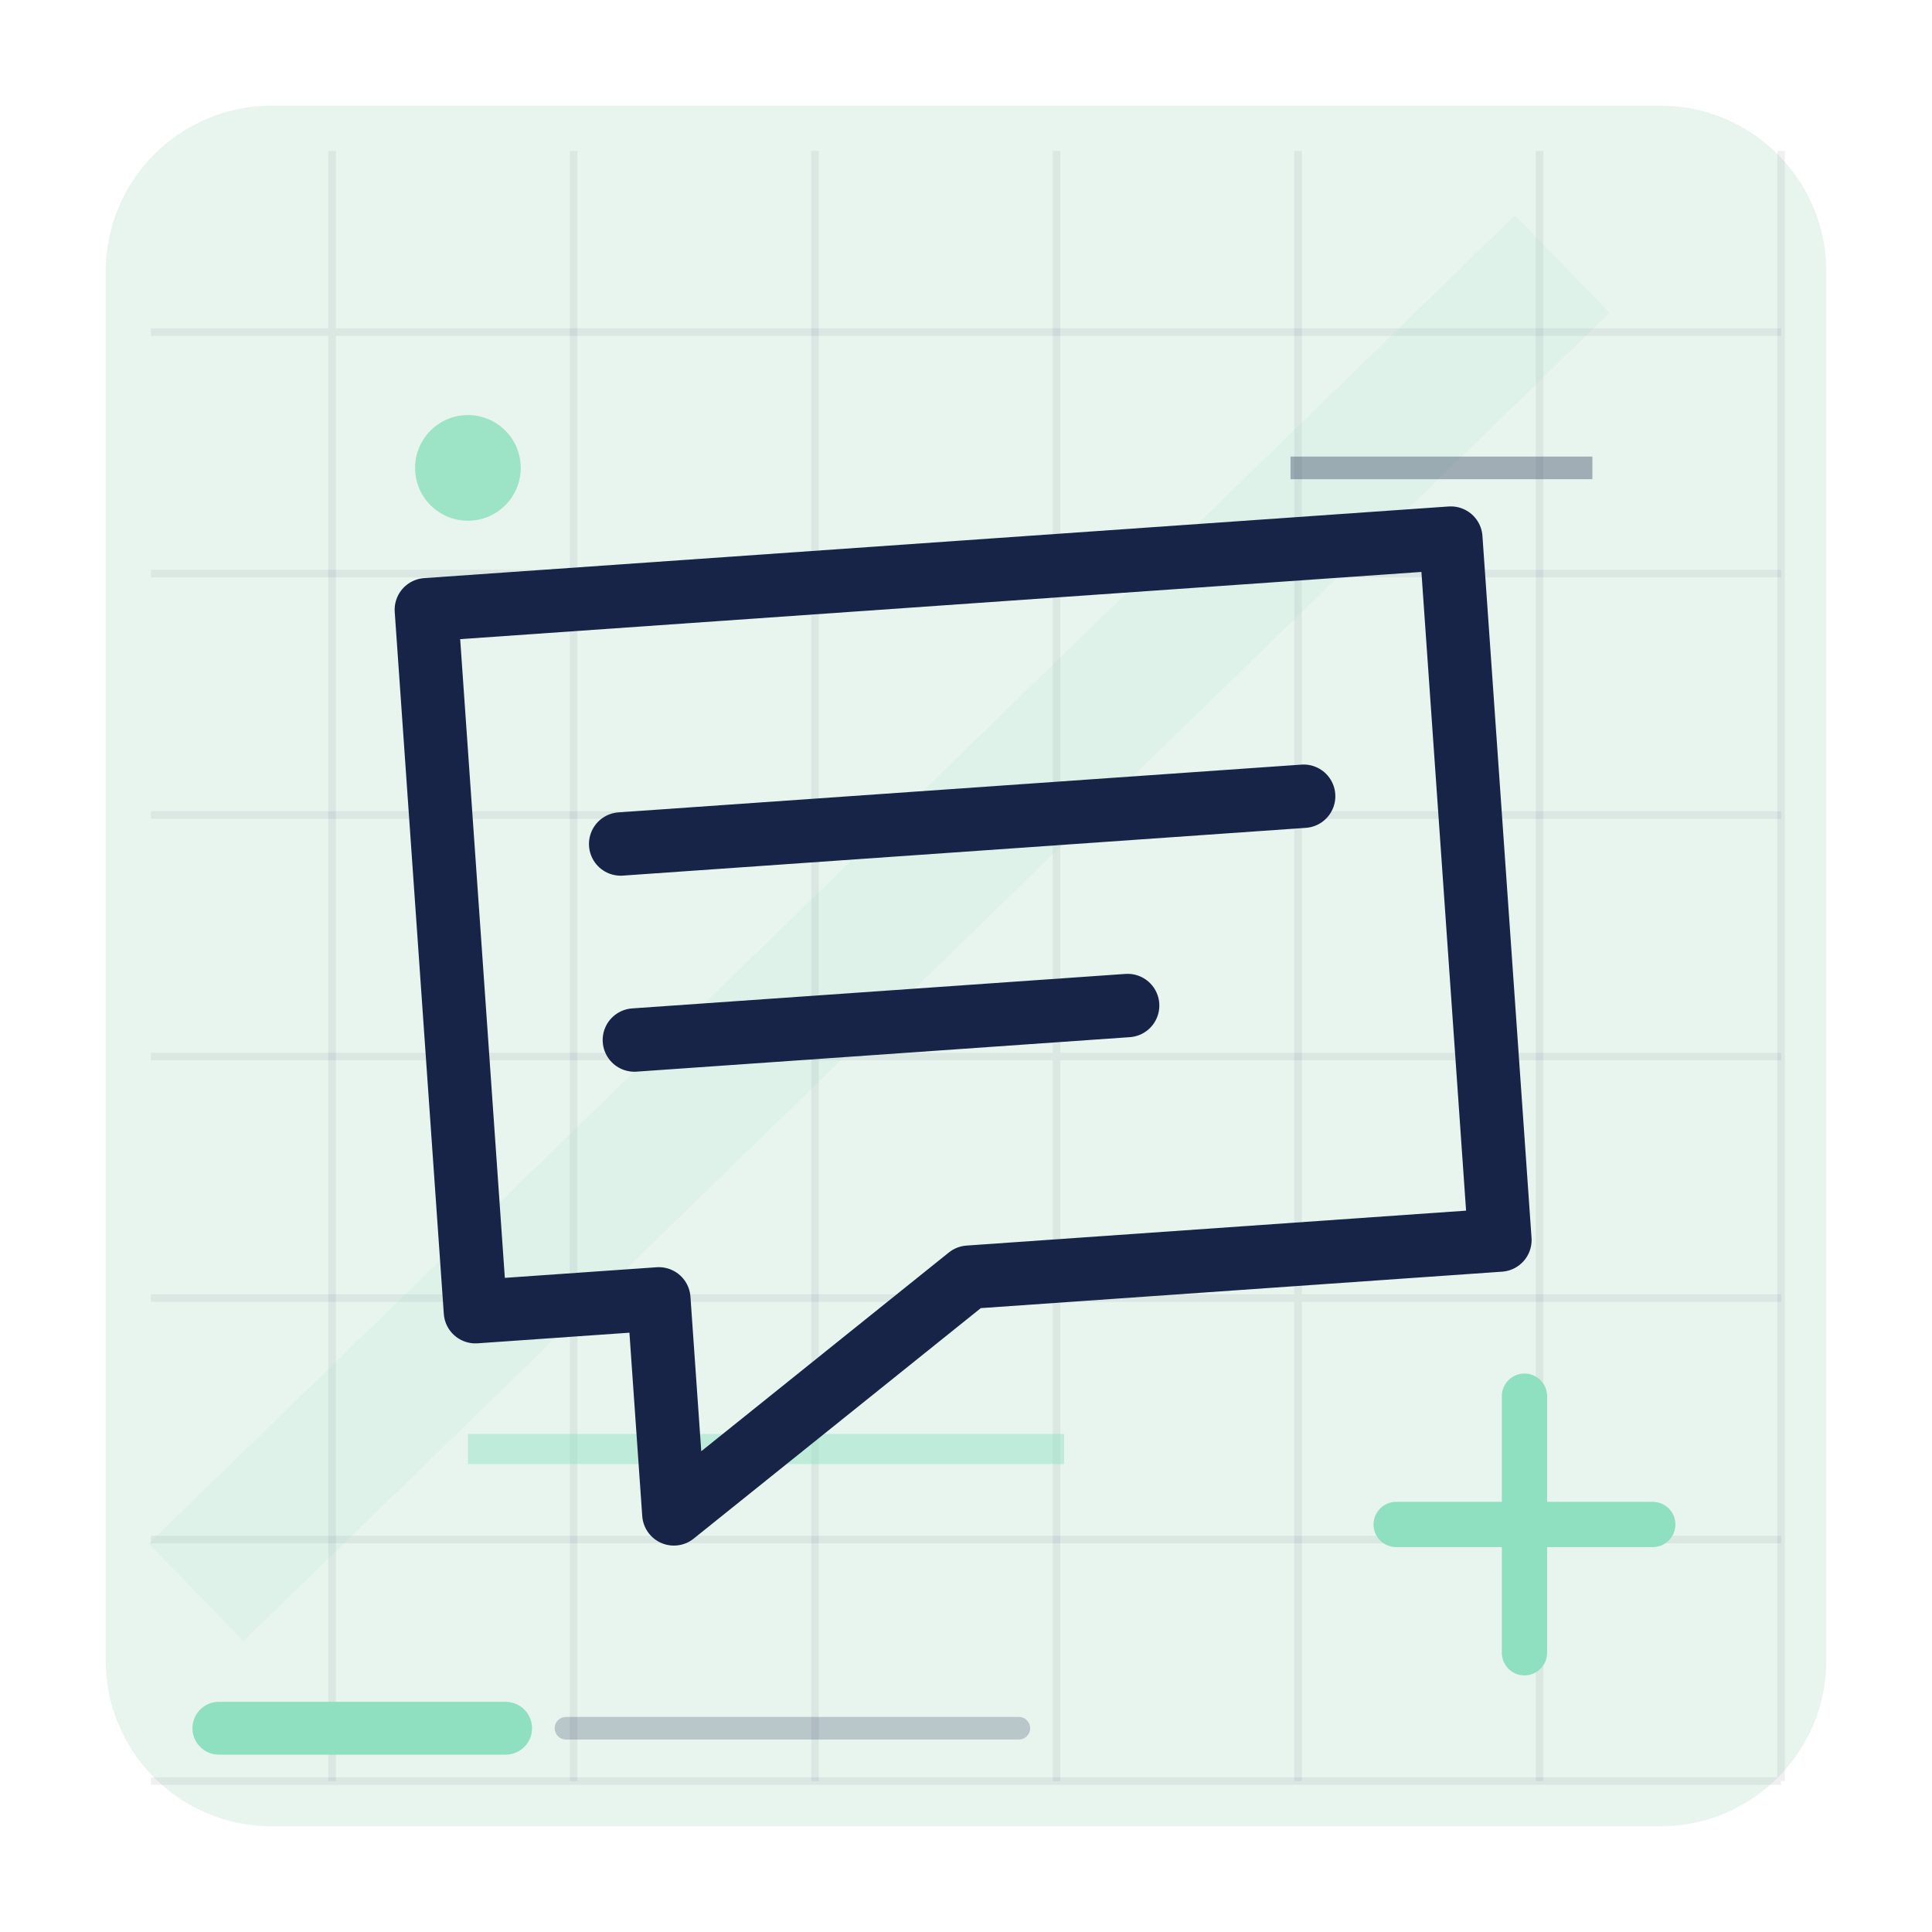
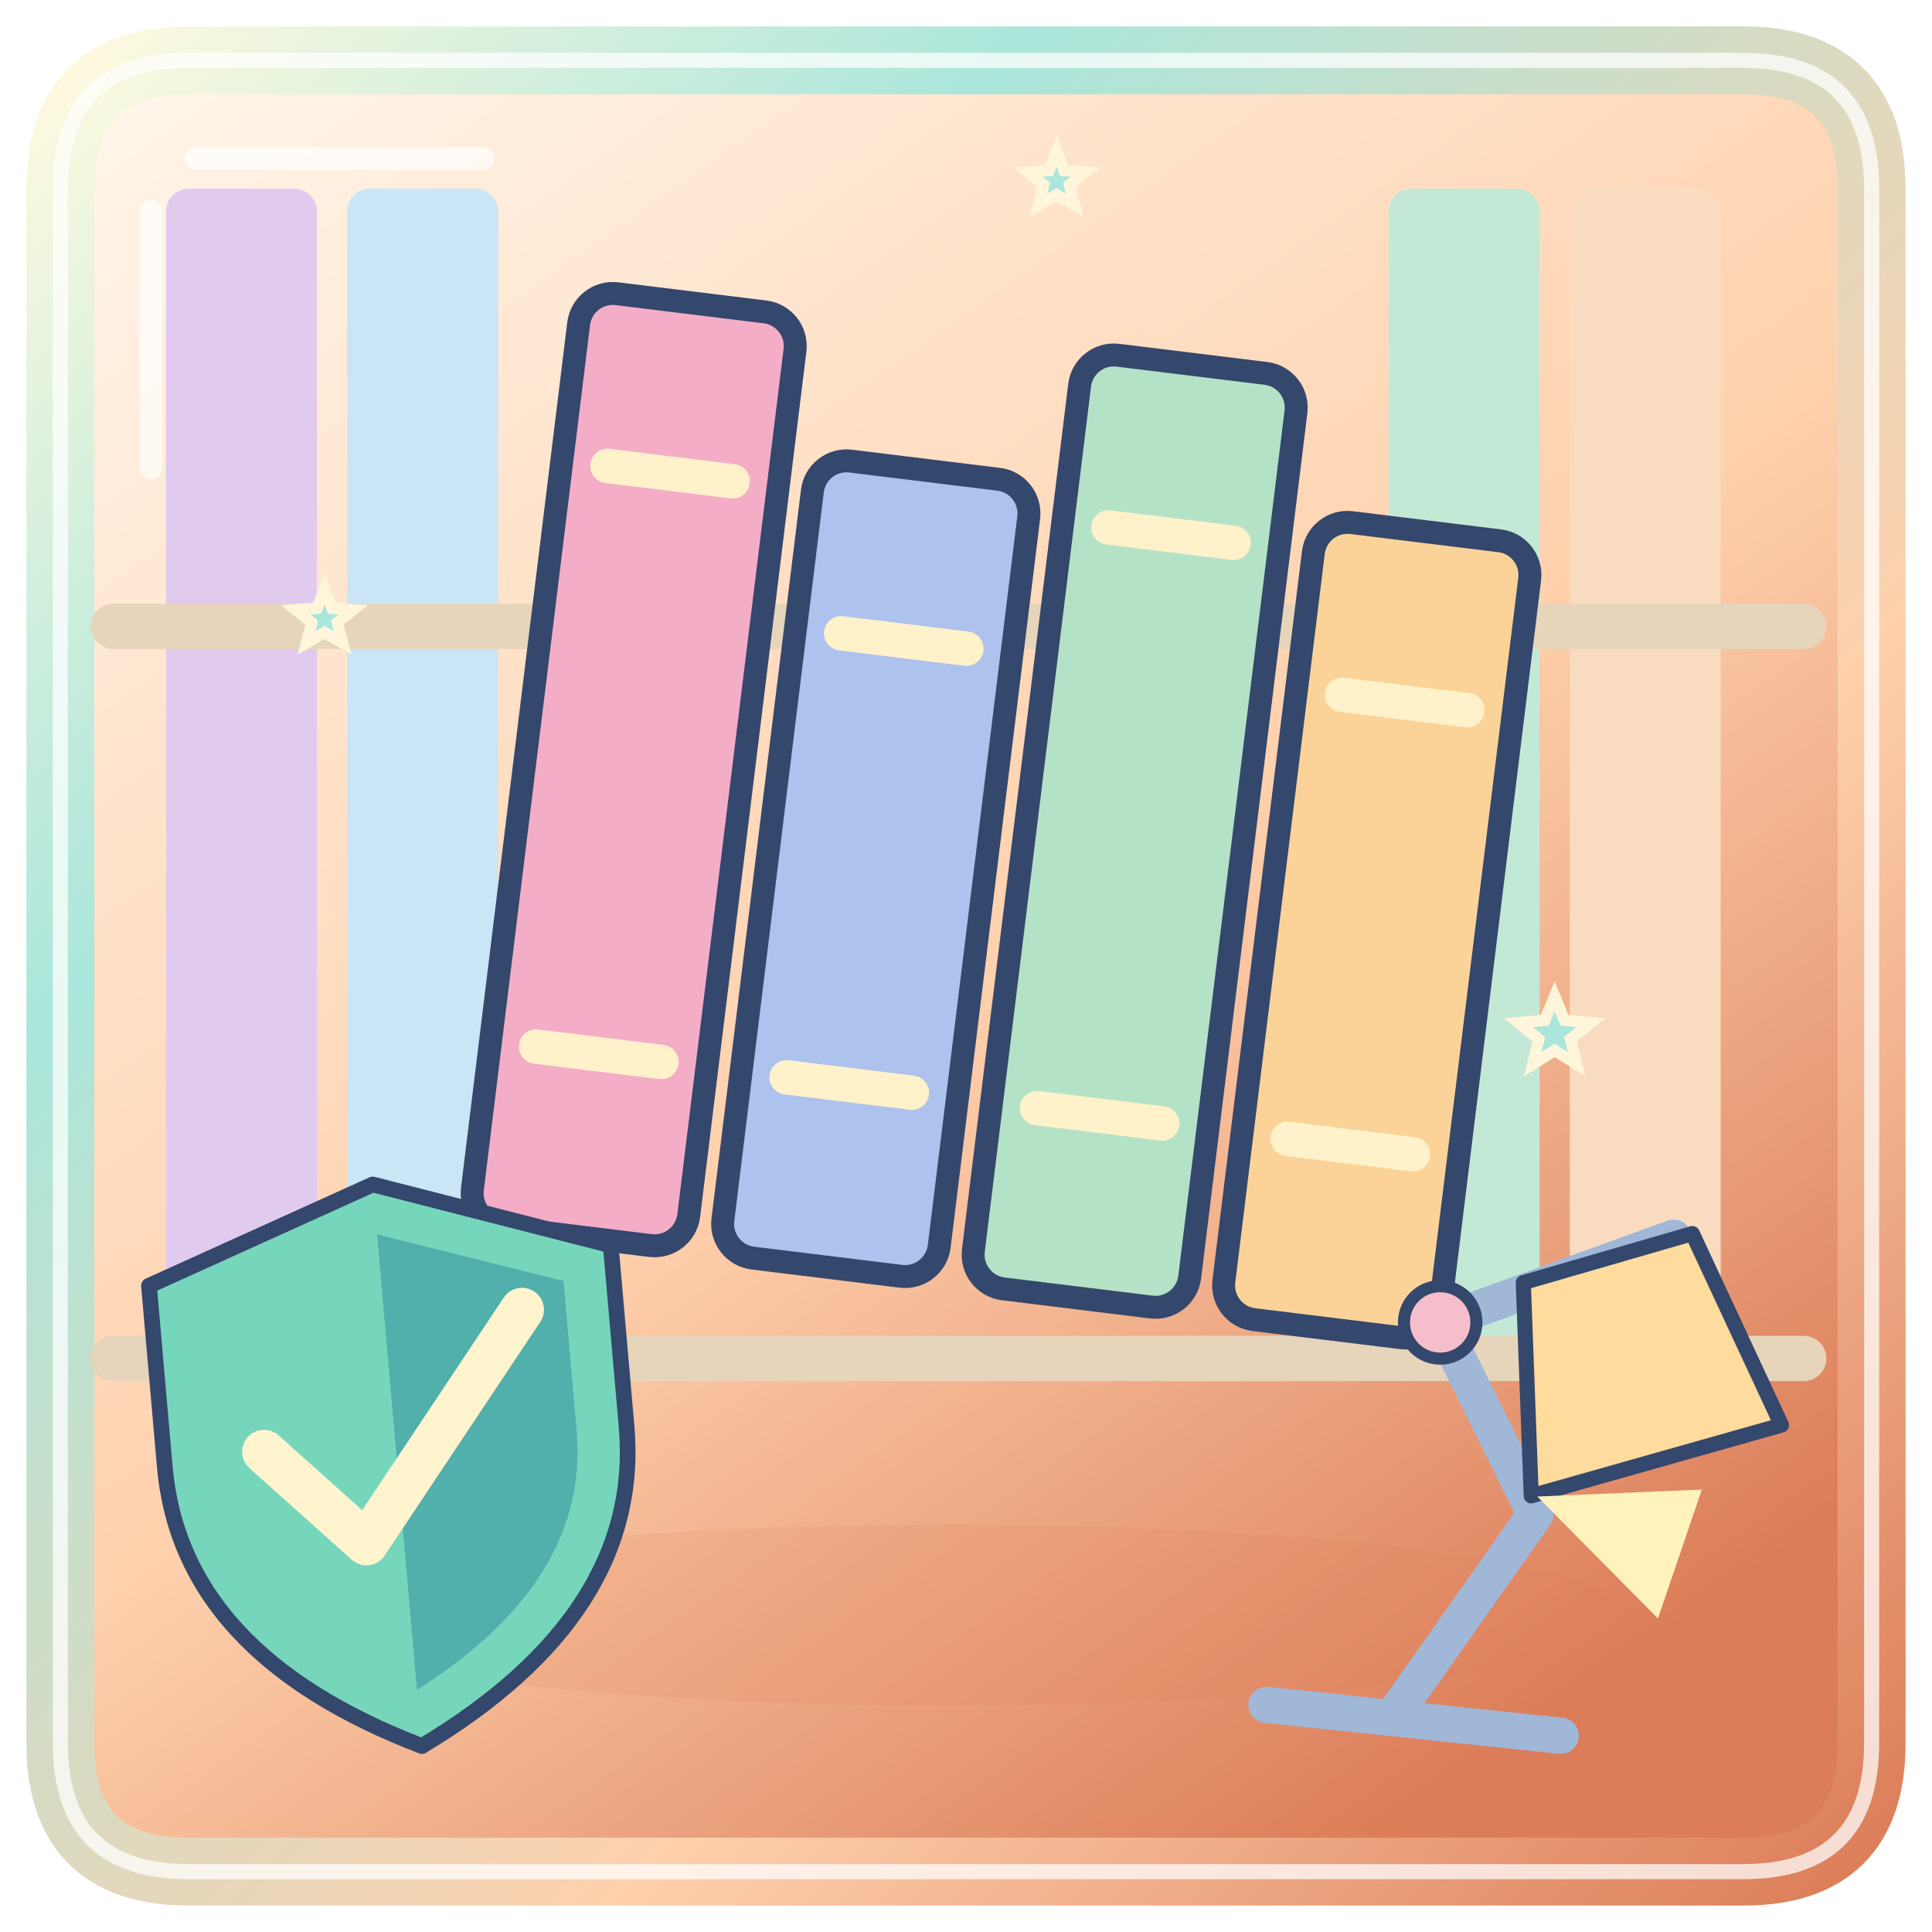
- <svg xmlns="http://www.w3.org/2000/svg" width="256" height="256" viewBox="0 0 256 256">
-   <rect x="14" y="14" width="228" height="228" rx="22" fill="#E8F5EE" />
-   <path d="M44 20v216M20 44h216" stroke="#172447" stroke-width="1" opacity=".07" />
-   <path d="M76 20v216M20 76h216" stroke="#172447" stroke-width="1" opacity=".07" />
-   <path d="M108 20v216M20 108h216" stroke="#172447" stroke-width="1" opacity=".07" />
-   <path d="M140 20v216M20 140h216" stroke="#172447" stroke-width="1" opacity=".07" />
-   <path d="M172 20v216M20 172h216" stroke="#172447" stroke-width="1" opacity=".07" />
-   <path d="M204 20v216M20 204h216" stroke="#172447" stroke-width="1" opacity=".07" />
-   <path d="M236 20v216M20 236h216" stroke="#172447" stroke-width="1" opacity=".07" />
-   <path d="M26 211 207 35" stroke="#8FE0C0" stroke-width="18" opacity=".12" />
-   <circle cx="62" cy="62" r="7" fill="#8FE0C0" opacity=".85" />
-   <path d="M171 62h40" stroke="#172447" stroke-width="3" opacity=".34" />
-   <path d="M62 192h79" stroke="#8FE0C0" stroke-width="4" opacity=".45" />
-   <g transform="translate(20.48 20.48) scale(0.840) rotate(-4 128 128)" fill="none" stroke="#172447" stroke-width="10" stroke-linecap="round" stroke-linejoin="round">
-     <path d="M47 66h162v111h-84l-49 34v-34H47Z" />
-     <path d="M75 105h108M75 136h78" />
+ <svg xmlns="http://www.w3.org/2000/svg" width="512" height="512" viewBox="0 0 256 256">
+   <defs>
+     <linearGradient id="sky" x2=".7" y2="1">
+       <stop stop-color="#fff7ed" />
+       <stop offset=".58" stop-color="#ffd1ad" />
+       <stop offset="1" stop-color="#dc7d59" />
+     </linearGradient>
+     <linearGradient id="gold" x2=".4" y2="1">
+       <stop stop-color="#fff6d2" />
+       <stop offset=".42" stop-color="#aae6db" />
+       <stop offset="1" stop-color="#e8b367" />
+     </linearGradient>
+     <linearGradient id="rim" x2="1" y2="1">
+       <stop stop-color="#fff9df" />
+       <stop offset=".26" stop-color="#aae6db" />
+       <stop offset=".66" stop-color="#ffd1ad" />
+       <stop offset="1" stop-color="#dc7d59" />
+     </linearGradient>
+     <clipPath id="clip">
+       <path d="M25 8h206q17 0 17 17v206q0 17-17 17H25q-17 0-17-17V25Q8 8 25 8Z" />
+     </clipPath>
+   </defs>
+   <path d="M25 8h206q17 0 17 17v206q0 17-17 17H25q-17 0-17-17V25Q8 8 25 8Z" fill="url(#sky)" stroke="url(#rim)" stroke-width="9" />
+   <g clip-path="url(#clip)">
+     <rect x="22" y="25" width="20" height="154" rx="3" fill="#e0cbef" stroke="none" stroke-width="2" />
+     <rect x="46" y="25" width="20" height="154" rx="3" fill="#cae5f5" stroke="none" stroke-width="2" />
+     <rect x="184" y="25" width="20" height="154" rx="3" fill="#c3e9d6" stroke="none" stroke-width="2" />
+     <rect x="208" y="25" width="20" height="154" rx="3" fill="#f9dcc0" stroke="none" stroke-width="2" />
+     <path d="M15 83h224M15 180h224" fill="none" stroke="#e7d5bb" stroke-width="6" stroke-linecap="round" stroke-linejoin="round" />
+     <ellipse cx="126" cy="214" rx="90" ry="12" fill="#dc7d59" opacity=".15" />
+     <g transform="translate(57 32) rotate(7 76.0 76.0) scale(1.52)">
+       <rect x="8" y="9" width="19" height="82" rx="3" fill="#f4adc7" stroke="#34476c" stroke-width="2" />
+       <path d="M12 24h11M12 75h11" fill="none" stroke="#fff1ca" stroke-width="3" stroke-linecap="round" stroke-linejoin="round" />
+       <rect x="30" y="21" width="19" height="70" rx="3" fill="#adc2ed" stroke="#34476c" stroke-width="2" />
+       <path d="M34 36h11M34 75h11" fill="none" stroke="#fff1ca" stroke-width="3" stroke-linecap="round" stroke-linejoin="round" />
+       <rect x="52" y="9" width="19" height="82" rx="3" fill="#b4e2c6" stroke="#34476c" stroke-width="2" />
+       <path d="M56 24h11M56 75h11" fill="none" stroke="#fff1ca" stroke-width="3" stroke-linecap="round" stroke-linejoin="round" />
+       <rect x="74" y="21" width="19" height="70" rx="3" fill="#fbd398" stroke="#34476c" stroke-width="2" />
+       <path d="M78 36h11M78 75h11" fill="none" stroke="#fff1ca" stroke-width="3" stroke-linecap="round" stroke-linejoin="round" />
+     </g>
+     <g transform="translate(11 151) rotate(-5 41.5 41.5) scale(0.83)">
+       <path d="M50 7 87 20v29q0 30-37 48Q13 79 13 49V20Z" fill="#76d6bb" stroke="#34476c" stroke-width="2.5" stroke-linecap="round" stroke-linejoin="round" />
+       <path d="M50 15 79 25v24q0 24-29 39Z" fill="#51afac" stroke="none" stroke-width="2.5" stroke-linecap="round" stroke-linejoin="round" />
+       <path d="m29 48 15 16 28-35" fill="none" stroke="#fff4ce" stroke-width="7" stroke-linecap="round" stroke-linejoin="round" />
+     </g>
+     <g transform="translate(159 157) rotate(6 40.0 40.0) scale(0.8)">
+       <path d="M15 90h49M37 88 56 54 37 24 74 6" fill="none" stroke="#a0b7d7" stroke-width="6" stroke-linecap="round" stroke-linejoin="round" />
+       <path d="m50 16 27-11 18 30-40 16Z" fill="#ffdb9d" stroke="#34476c" stroke-width="2.5" stroke-linecap="round" stroke-linejoin="round" />
+       <path d="M56 51 78 69 83 47Z" fill="#fff2ba" stroke="none" stroke-width="2.5" stroke-linecap="round" stroke-linejoin="round" />
+       <circle cx="37" cy="24" r="6" fill="#f6becb" stroke="#34476c" stroke-width="2" />
+     </g>
+     <polygon points="43.0,78.0 44.0,80.6 46.8,80.8 44.7,82.5 45.4,85.2 43.0,83.8 40.6,85.2 41.3,82.5 39.2,80.8 42.0,80.6" fill="#aae6db" stroke="#fff5db" stroke-width="1.5" />
+     <polygon points="206.0,132.0 207.3,135.2 210.8,135.5 208.1,137.7 208.9,141.0 206.0,139.2 203.1,141.0 203.9,137.7 201.2,135.5 204.7,135.2" fill="#aae6db" stroke="#fff5db" stroke-width="1.5" />
+     <polygon points="140.0,20.0 141.0,22.6 143.8,22.8 141.7,24.5 142.4,27.2 140.0,25.8 137.6,27.2 138.3,24.5 136.2,22.8 139.0,22.6" fill="#aae6db" stroke="#fff5db" stroke-width="1.5" />
  </g>
-   <path d="M185 202h34M202 185v34" stroke="#8FE0C0" stroke-width="6" stroke-linecap="round" />
-   <path d="M29 229h38" stroke="#8FE0C0" stroke-width="7" stroke-linecap="round" />
-   <path d="M75 229h60" stroke="#172447" stroke-width="3" opacity=".22" stroke-linecap="round" />
+   <path d="M25 8h206q17 0 17 17v206q0 17-17 17H25q-17 0-17-17V25Q8 8 25 8Z" fill="none" stroke="#ffffffbb" stroke-width="2" />
+   <path d="M26 21h38M20 28v34" fill="none" stroke="#ffffffb0" stroke-width="3" stroke-linecap="round" />
</svg>
